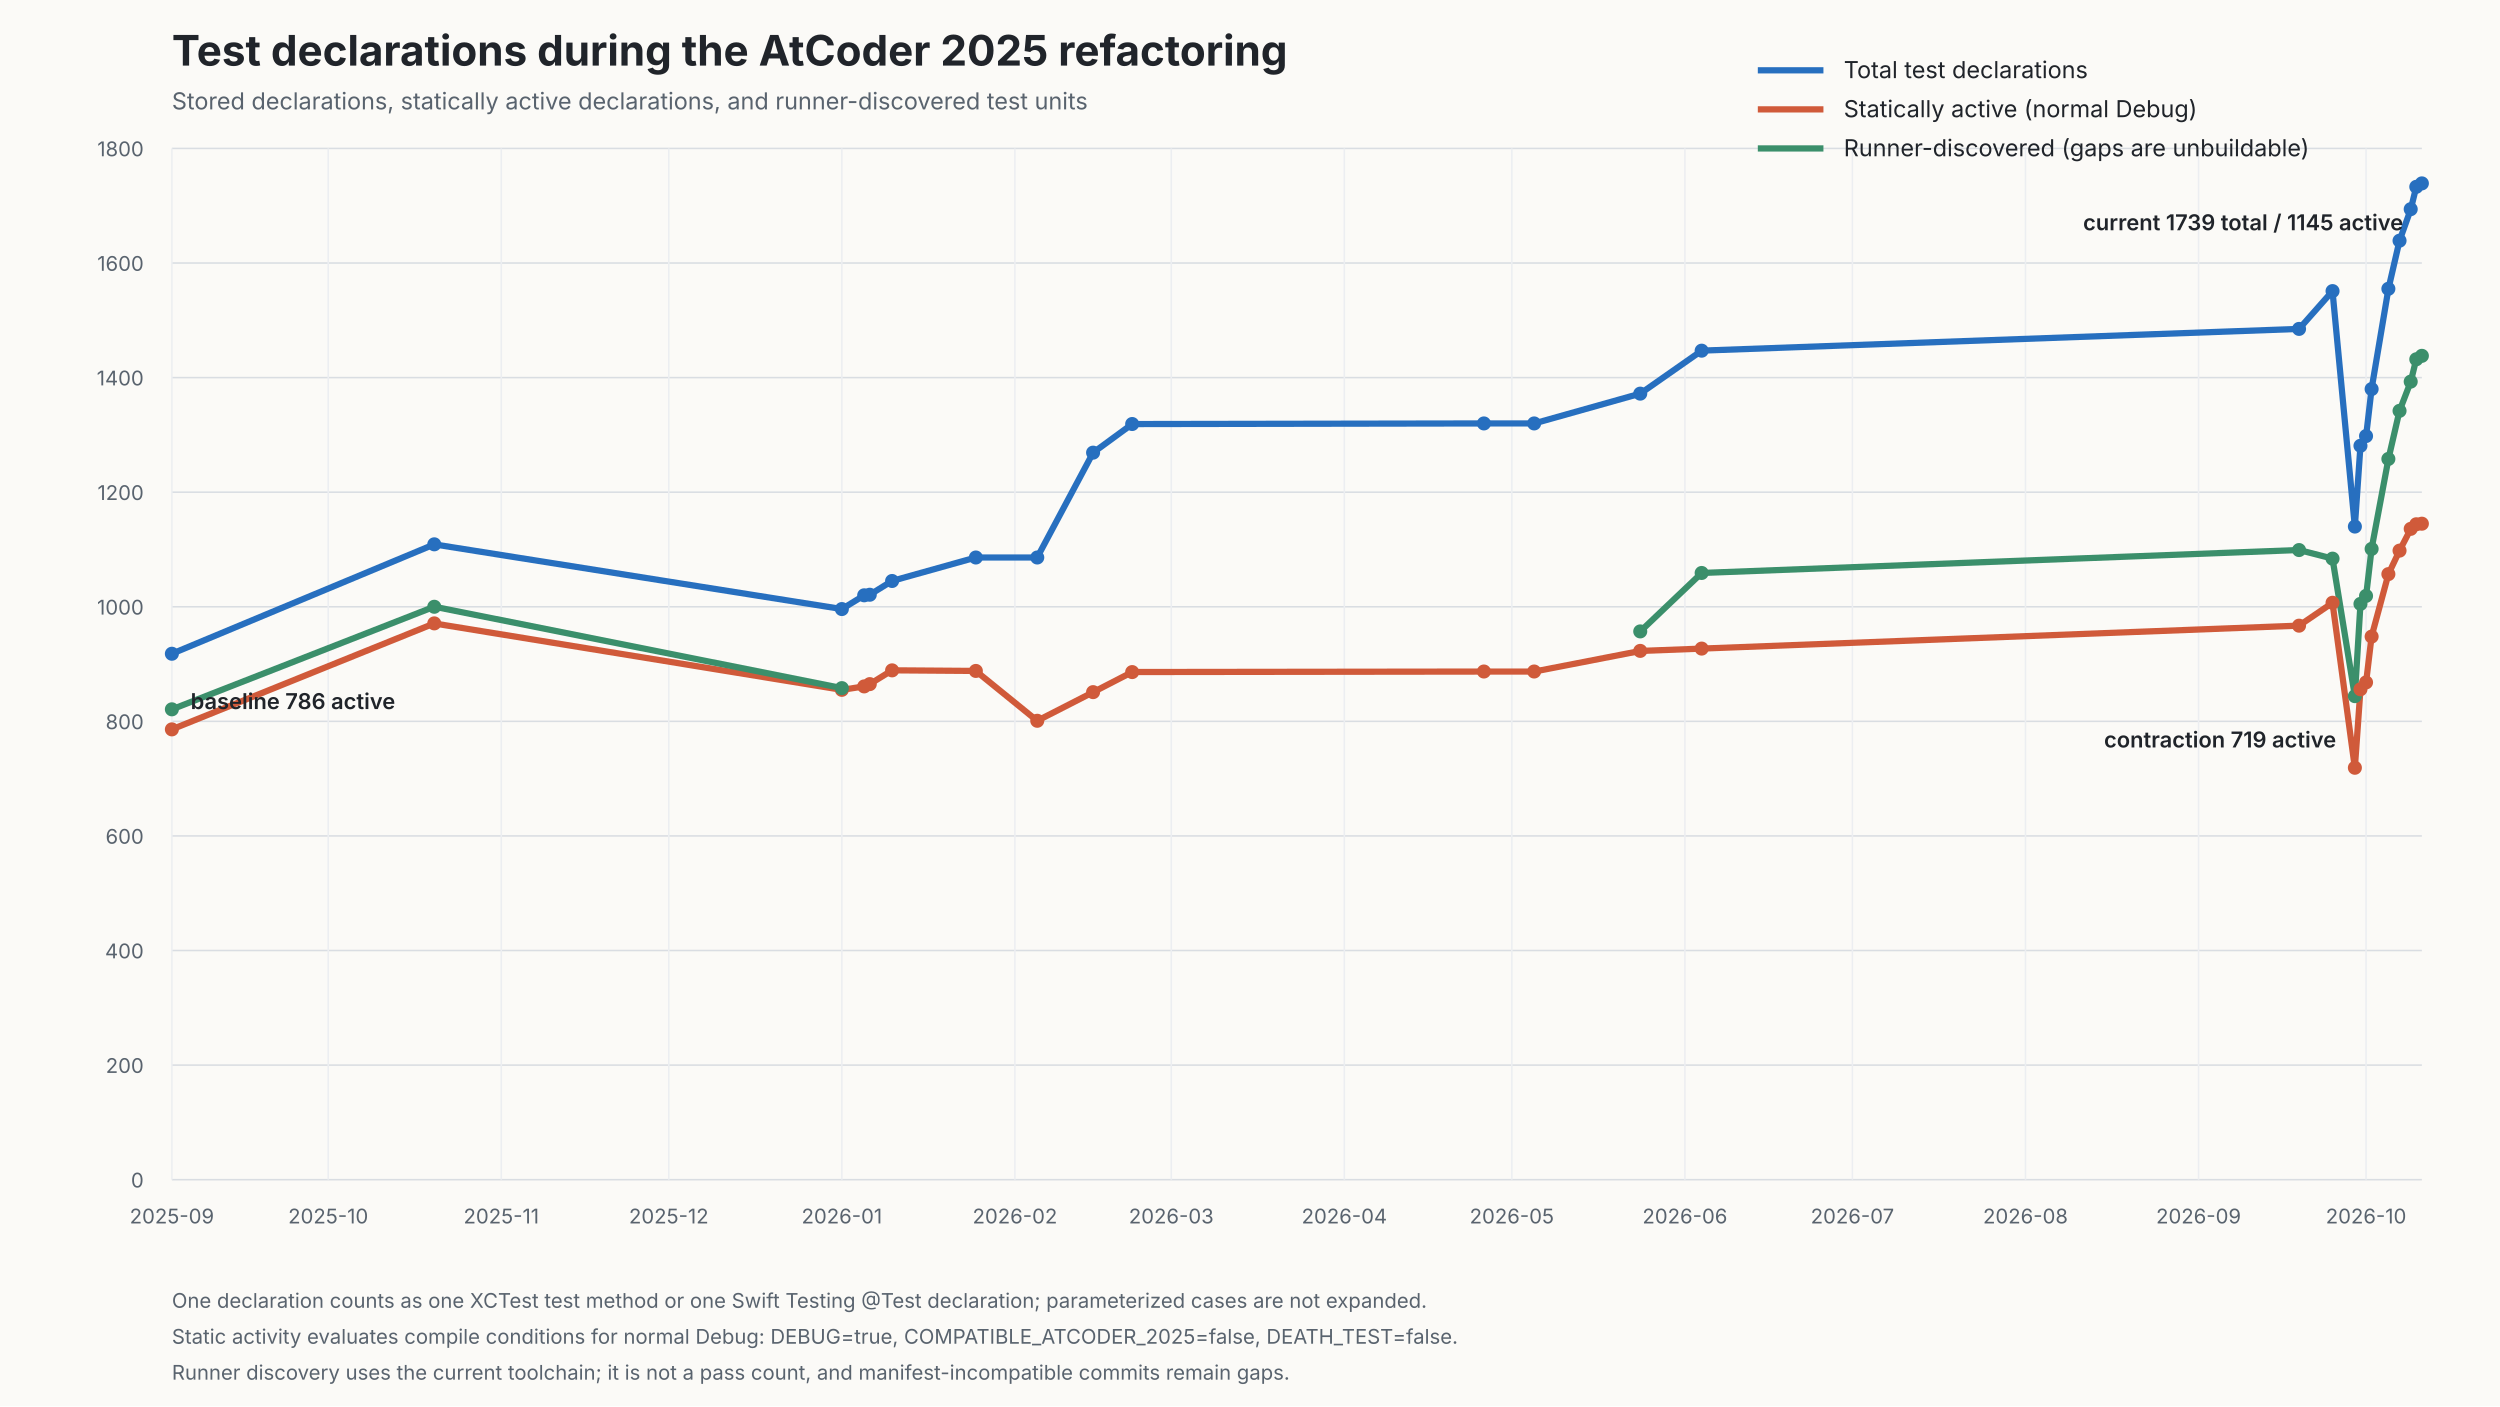
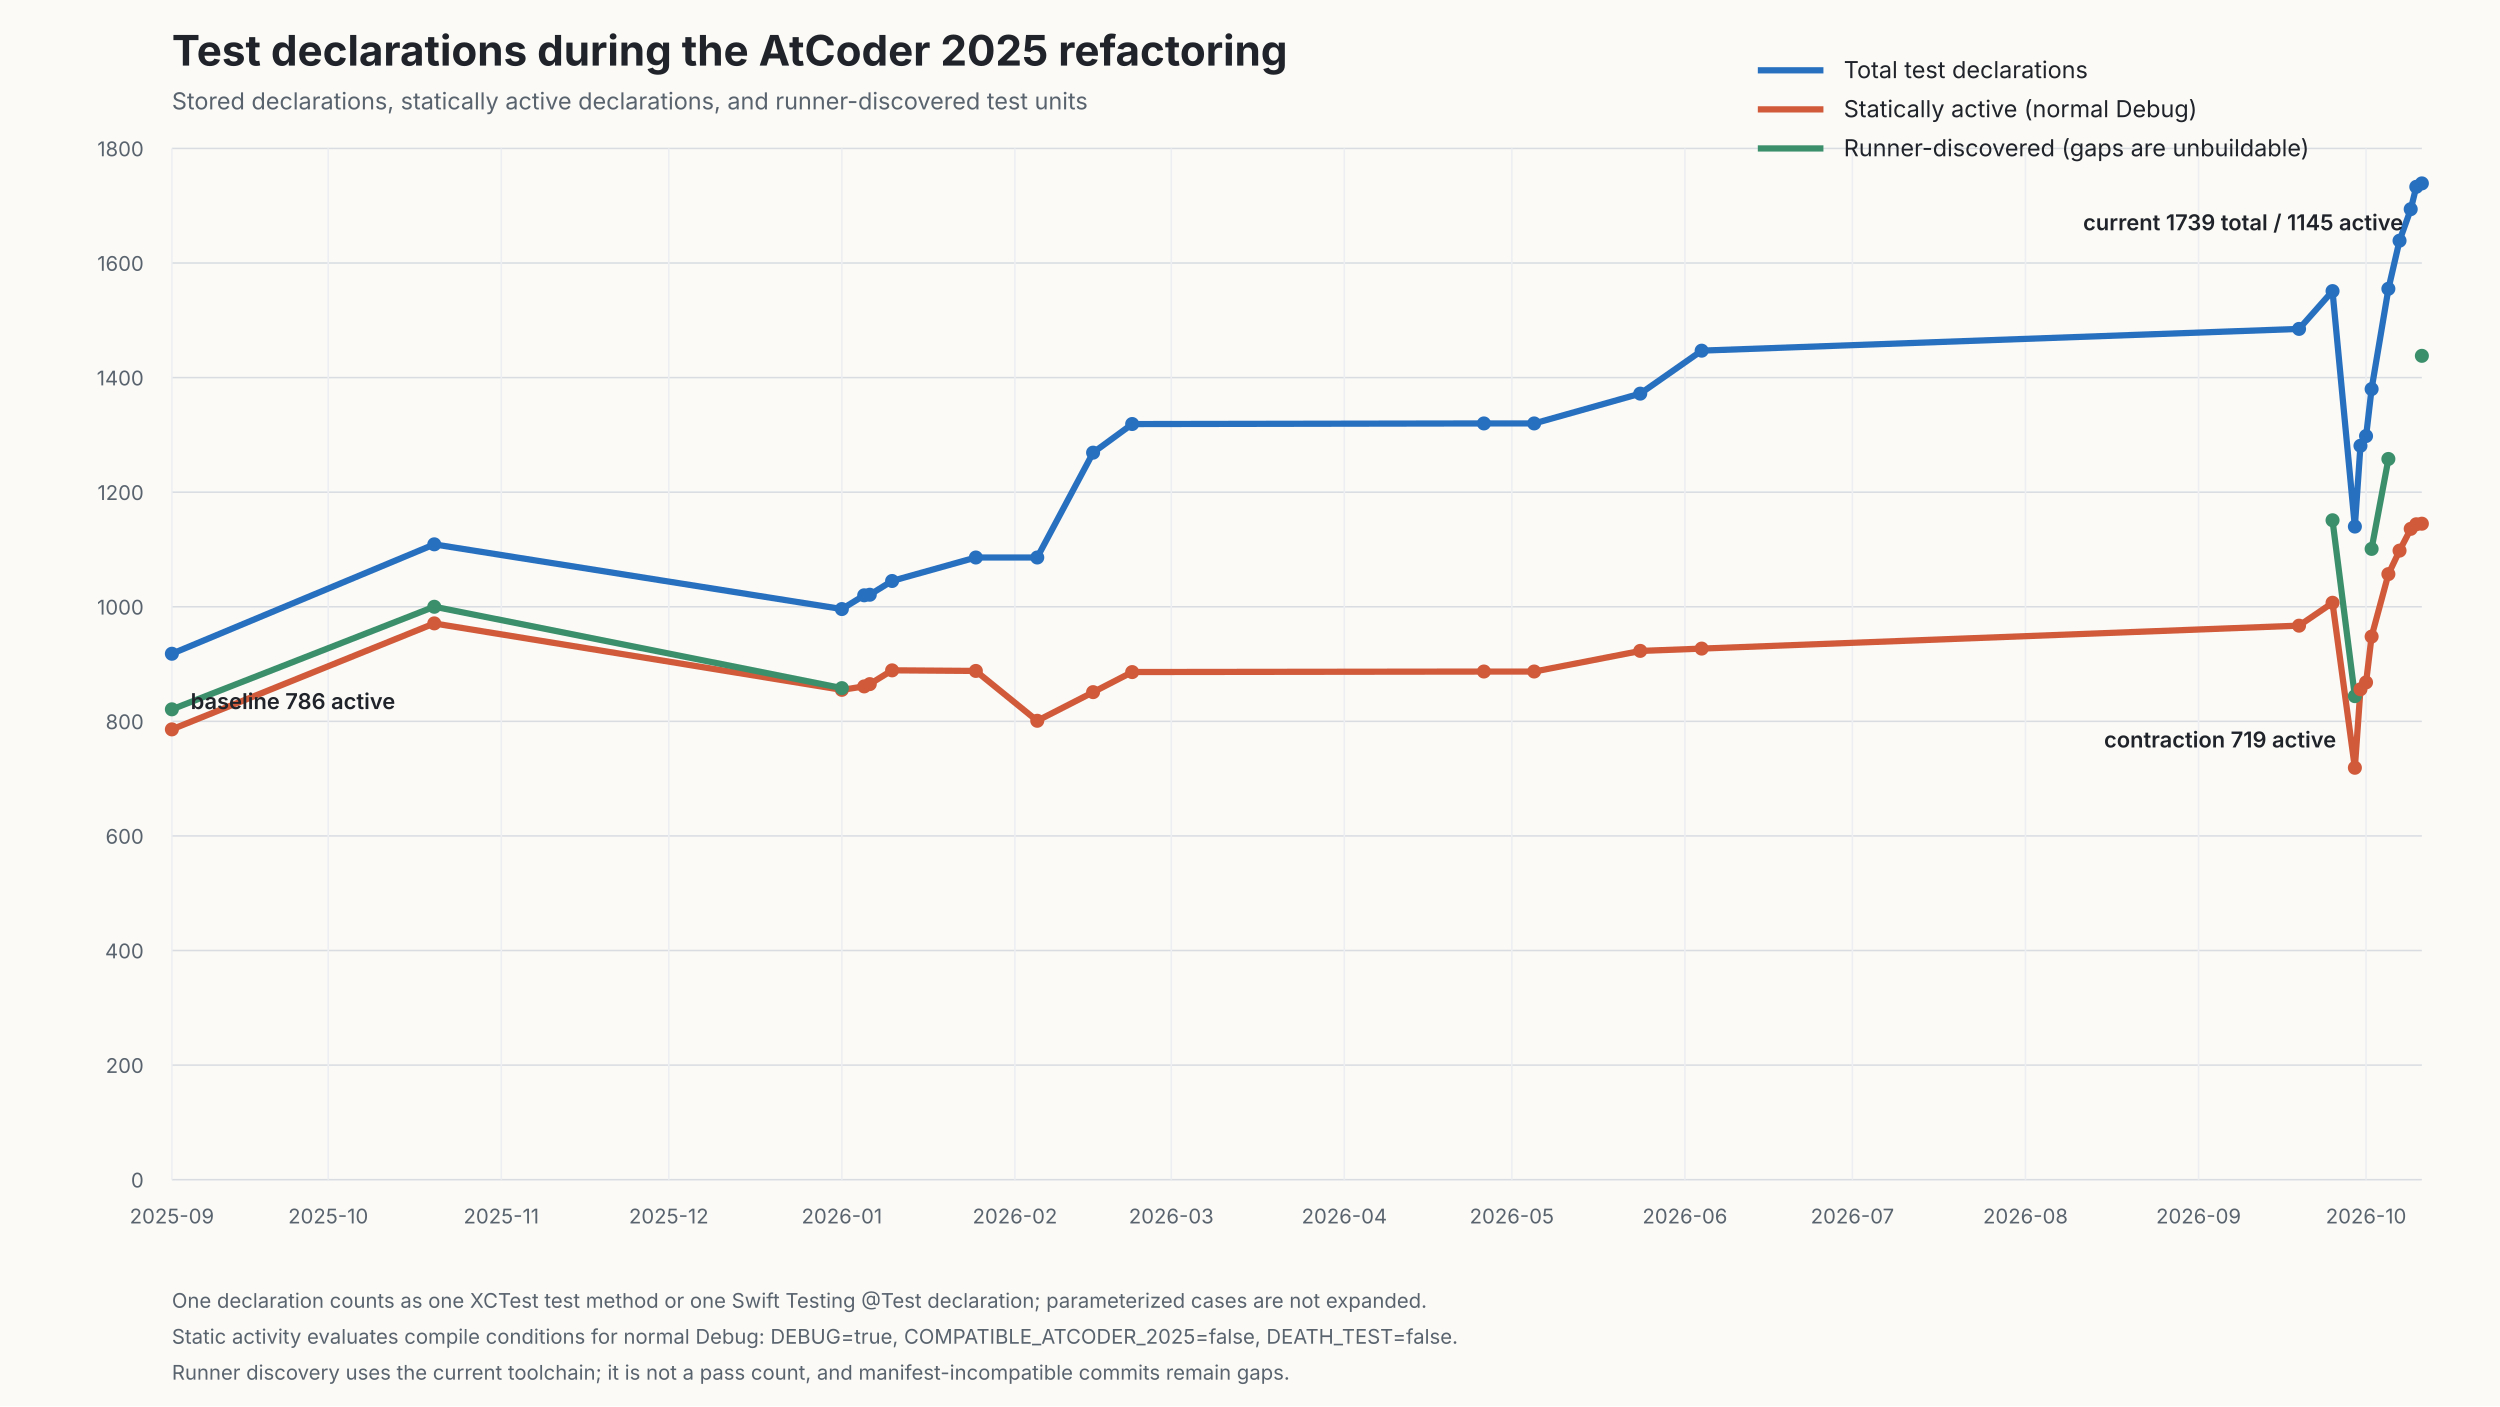
<svg xmlns="http://www.w3.org/2000/svg" width="1600" height="900" viewBox="0 0 1600 900">
  <rect width="100%" height="100%" fill="#fbfaf7" />
  <text x="110" y="42" font-family="-apple-system, sans-serif" font-size="27" font-weight="700" fill="#20242a">Test declarations during the AtCoder 2025 refactoring</text>
  <text x="110" y="70" font-family="-apple-system, sans-serif" font-size="15" fill="#59636e">Stored declarations, statically active declarations, and runner-discovered test units</text>
  <line x1="110" y1="755.0" x2="1550" y2="755.0" stroke="#d9dde2" stroke-width="1" />
  <text x="92" y="760.0" text-anchor="end" font-family="-apple-system, sans-serif" font-size="13" fill="#59636e">0</text>
  <line x1="110" y1="681.667" x2="1550" y2="681.667" stroke="#d9dde2" stroke-width="1" />
  <text x="92" y="686.667" text-anchor="end" font-family="-apple-system, sans-serif" font-size="13" fill="#59636e">200</text>
  <line x1="110" y1="608.333" x2="1550" y2="608.333" stroke="#d9dde2" stroke-width="1" />
  <text x="92" y="613.333" text-anchor="end" font-family="-apple-system, sans-serif" font-size="13" fill="#59636e">400</text>
  <line x1="110" y1="535.0" x2="1550" y2="535.0" stroke="#d9dde2" stroke-width="1" />
  <text x="92" y="540.0" text-anchor="end" font-family="-apple-system, sans-serif" font-size="13" fill="#59636e">600</text>
  <line x1="110" y1="461.667" x2="1550" y2="461.667" stroke="#d9dde2" stroke-width="1" />
  <text x="92" y="466.667" text-anchor="end" font-family="-apple-system, sans-serif" font-size="13" fill="#59636e">800</text>
  <line x1="110" y1="388.333" x2="1550" y2="388.333" stroke="#d9dde2" stroke-width="1" />
  <text x="92" y="393.333" text-anchor="end" font-family="-apple-system, sans-serif" font-size="13" fill="#59636e">1000</text>
  <line x1="110" y1="315.0" x2="1550" y2="315.0" stroke="#d9dde2" stroke-width="1" />
  <text x="92" y="320.0" text-anchor="end" font-family="-apple-system, sans-serif" font-size="13" fill="#59636e">1200</text>
  <line x1="110" y1="241.667" x2="1550" y2="241.667" stroke="#d9dde2" stroke-width="1" />
  <text x="92" y="246.667" text-anchor="end" font-family="-apple-system, sans-serif" font-size="13" fill="#59636e">1400</text>
  <line x1="110" y1="168.333" x2="1550" y2="168.333" stroke="#d9dde2" stroke-width="1" />
  <text x="92" y="173.333" text-anchor="end" font-family="-apple-system, sans-serif" font-size="13" fill="#59636e">1600</text>
  <line x1="110" y1="95.0" x2="1550" y2="95.0" stroke="#d9dde2" stroke-width="1" />
  <text x="92" y="100.0" text-anchor="end" font-family="-apple-system, sans-serif" font-size="13" fill="#59636e">1800</text>
  <line x1="110.0" y1="95" x2="110.0" y2="755" stroke="#eceef1" stroke-width="1" />
  <text x="110.0" y="783" text-anchor="middle" font-family="-apple-system, sans-serif" font-size="13" fill="#59636e">2025-09</text>
  <line x1="210.05" y1="95" x2="210.05" y2="755" stroke="#eceef1" stroke-width="1" />
  <text x="210.05" y="783" text-anchor="middle" font-family="-apple-system, sans-serif" font-size="13" fill="#59636e">2025-10</text>
  <line x1="320.819" y1="95" x2="320.819" y2="755" stroke="#eceef1" stroke-width="1" />
  <text x="320.819" y="783" text-anchor="middle" font-family="-apple-system, sans-serif" font-size="13" fill="#59636e">2025-11</text>
  <line x1="428.015" y1="95" x2="428.015" y2="755" stroke="#eceef1" stroke-width="1" />
  <text x="428.015" y="783" text-anchor="middle" font-family="-apple-system, sans-serif" font-size="13" fill="#59636e">2025-12</text>
  <line x1="538.784" y1="95" x2="538.784" y2="755" stroke="#eceef1" stroke-width="1" />
  <text x="538.784" y="783" text-anchor="middle" font-family="-apple-system, sans-serif" font-size="13" fill="#59636e">2026-01</text>
  <line x1="649.553" y1="95" x2="649.553" y2="755" stroke="#eceef1" stroke-width="1" />
  <text x="649.553" y="783" text-anchor="middle" font-family="-apple-system, sans-serif" font-size="13" fill="#59636e">2026-02</text>
  <line x1="749.603" y1="95" x2="749.603" y2="755" stroke="#eceef1" stroke-width="1" />
  <text x="749.603" y="783" text-anchor="middle" font-family="-apple-system, sans-serif" font-size="13" fill="#59636e">2026-03</text>
  <line x1="860.372" y1="95" x2="860.372" y2="755" stroke="#eceef1" stroke-width="1" />
  <text x="860.372" y="783" text-anchor="middle" font-family="-apple-system, sans-serif" font-size="13" fill="#59636e">2026-04</text>
  <line x1="967.568" y1="95" x2="967.568" y2="755" stroke="#eceef1" stroke-width="1" />
  <text x="967.568" y="783" text-anchor="middle" font-family="-apple-system, sans-serif" font-size="13" fill="#59636e">2026-05</text>
  <line x1="1078.337" y1="95" x2="1078.337" y2="755" stroke="#eceef1" stroke-width="1" />
  <text x="1078.337" y="783" text-anchor="middle" font-family="-apple-system, sans-serif" font-size="13" fill="#59636e">2026-06</text>
  <line x1="1185.533" y1="95" x2="1185.533" y2="755" stroke="#eceef1" stroke-width="1" />
  <text x="1185.533" y="783" text-anchor="middle" font-family="-apple-system, sans-serif" font-size="13" fill="#59636e">2026-07</text>
  <line x1="1296.303" y1="95" x2="1296.303" y2="755" stroke="#eceef1" stroke-width="1" />
  <text x="1296.303" y="783" text-anchor="middle" font-family="-apple-system, sans-serif" font-size="13" fill="#59636e">2026-08</text>
  <line x1="1407.072" y1="95" x2="1407.072" y2="755" stroke="#eceef1" stroke-width="1" />
  <text x="1407.072" y="783" text-anchor="middle" font-family="-apple-system, sans-serif" font-size="13" fill="#59636e">2026-09</text>
  <line x1="1514.268" y1="95" x2="1514.268" y2="755" stroke="#eceef1" stroke-width="1" />
  <text x="1514.268" y="783" text-anchor="middle" font-family="-apple-system, sans-serif" font-size="13" fill="#59636e">2026-10</text>
  <polyline points="110.0,418.4 277.9,348.4 538.8,389.8 553.1,381.0 556.7,380.6 570.9,371.8 624.5,356.8 663.8,356.8 699.6,289.7 724.6,271.4 949.7,271.0 981.9,271.0 1049.8,251.9 1089.1,224.4 1471.4,210.5 1492.8,186.3 1507.1,337.0 1510.7,285.3 1514.3,279.1 1517.8,249.0 1528.6,184.8 1535.7,154.0 1542.9,133.9 1546.4,119.6 1550.0,117.4" fill="none" stroke="#276fbf" stroke-width="4" stroke-linejoin="round" stroke-linecap="round" />
  <polyline points="110.0,466.8 277.9,399.0 538.8,441.5 553.1,439.3 556.7,437.8 570.9,429.0 624.5,429.4 663.8,461.3 699.6,443.0 724.6,430.1 949.7,429.8 981.9,429.8 1049.8,416.6 1089.1,415.1 1471.4,400.4 1492.8,385.8 1507.1,491.4 1510.7,441.1 1514.3,436.7 1517.8,407.4 1528.6,367.4 1535.7,352.4 1542.9,338.5 1546.4,335.5 1550.0,335.2" fill="none" stroke="#d05a3a" stroke-width="4" stroke-linejoin="round" stroke-linecap="round" />
  <polyline points="110.0,454.0 277.9,388.3 538.8,440.4" fill="none" stroke="#3b8f6b" stroke-width="4" stroke-linejoin="round" stroke-linecap="round" />
-   <polyline points="1049.8,404.1 1089.1,366.7 1471.4,352.0 1492.8,357.5 1507.1,445.5 1510.7,386.5 1514.3,381.4 1517.8,351.3 1528.6,293.7 1535.7,262.9 1542.9,244.2 1546.4,229.9 1550.0,227.7" fill="none" stroke="#3b8f6b" stroke-width="4" stroke-linejoin="round" stroke-linecap="round" />
+   <polyline points="1492.8,333.0 1507.1,445.5" fill="none" stroke="#3b8f6b" stroke-width="4" stroke-linejoin="round" stroke-linecap="round" />
+   <polyline points="1517.8,351.3 1528.6,293.7" fill="none" stroke="#3b8f6b" stroke-width="4" stroke-linejoin="round" stroke-linecap="round" />
  <circle cx="110.0" cy="418.4" r="4.5" fill="#276fbf" />
  <circle cx="110.0" cy="466.8" r="4.5" fill="#d05a3a" />
  <circle cx="110.0" cy="453.967" r="4.5" fill="#3b8f6b" />
  <circle cx="277.94" cy="348.367" r="4.5" fill="#276fbf" />
  <circle cx="277.94" cy="398.967" r="4.5" fill="#d05a3a" />
  <circle cx="277.94" cy="388.333" r="4.5" fill="#3b8f6b" />
  <circle cx="538.784" cy="389.8" r="4.5" fill="#276fbf" />
  <circle cx="538.784" cy="441.5" r="4.5" fill="#d05a3a" />
  <circle cx="538.784" cy="440.4" r="4.5" fill="#3b8f6b" />
  <circle cx="553.077" cy="381.0" r="4.5" fill="#276fbf" />
  <circle cx="553.077" cy="439.3" r="4.5" fill="#d05a3a" />
  <circle cx="556.65" cy="380.633" r="4.5" fill="#276fbf" />
  <circle cx="556.65" cy="437.833" r="4.5" fill="#d05a3a" />
  <circle cx="570.943" cy="371.833" r="4.5" fill="#276fbf" />
  <circle cx="570.943" cy="429.033" r="4.5" fill="#d05a3a" />
  <circle cx="624.541" cy="356.8" r="4.5" fill="#276fbf" />
  <circle cx="624.541" cy="429.4" r="4.5" fill="#d05a3a" />
  <circle cx="663.846" cy="356.8" r="4.5" fill="#276fbf" />
  <circle cx="663.846" cy="461.3" r="4.5" fill="#d05a3a" />
  <circle cx="699.578" cy="289.7" r="4.5" fill="#276fbf" />
  <circle cx="699.578" cy="442.967" r="4.5" fill="#d05a3a" />
  <circle cx="724.591" cy="271.367" r="4.5" fill="#276fbf" />
  <circle cx="724.591" cy="430.133" r="4.5" fill="#d05a3a" />
  <circle cx="949.702" cy="271" r="4.5" fill="#276fbf" />
  <circle cx="949.702" cy="429.767" r="4.5" fill="#d05a3a" />
  <circle cx="981.861" cy="271" r="4.5" fill="#276fbf" />
  <circle cx="981.861" cy="429.767" r="4.5" fill="#d05a3a" />
  <circle cx="1049.752" cy="251.933" r="4.5" fill="#276fbf" />
  <circle cx="1049.752" cy="416.567" r="4.5" fill="#d05a3a" />
-   <circle cx="1049.752" cy="404.1" r="4.5" fill="#3b8f6b" />
  <circle cx="1089.057" cy="224.433" r="4.5" fill="#276fbf" />
  <circle cx="1089.057" cy="415.1" r="4.5" fill="#d05a3a" />
-   <circle cx="1089.057" cy="366.7" r="4.5" fill="#3b8f6b" />
  <circle cx="1471.39" cy="210.5" r="4.5" fill="#276fbf" />
  <circle cx="1471.39" cy="400.433" r="4.5" fill="#d05a3a" />
-   <circle cx="1471.39" cy="352.033" r="4.5" fill="#3b8f6b" />
  <circle cx="1492.829" cy="186.3" r="4.5" fill="#276fbf" />
  <circle cx="1492.829" cy="385.767" r="4.5" fill="#d05a3a" />
-   <circle cx="1492.829" cy="357.533" r="4.5" fill="#3b8f6b" />
+   <circle cx="1492.829" cy="332.967" r="4.5" fill="#3b8f6b" />
  <circle cx="1507.122" cy="337.0" r="4.5" fill="#276fbf" />
  <circle cx="1507.122" cy="491.367" r="4.5" fill="#d05a3a" />
  <circle cx="1507.122" cy="445.533" r="4.5" fill="#3b8f6b" />
  <circle cx="1510.695" cy="285.3" r="4.5" fill="#276fbf" />
  <circle cx="1510.695" cy="441.133" r="4.5" fill="#d05a3a" />
-   <circle cx="1510.695" cy="386.5" r="4.5" fill="#3b8f6b" />
  <circle cx="1514.268" cy="279.067" r="4.5" fill="#276fbf" />
  <circle cx="1514.268" cy="436.733" r="4.5" fill="#d05a3a" />
-   <circle cx="1514.268" cy="381.367" r="4.5" fill="#3b8f6b" />
  <circle cx="1517.841" cy="249" r="4.5" fill="#276fbf" />
  <circle cx="1517.841" cy="407.4" r="4.5" fill="#d05a3a" />
  <circle cx="1517.841" cy="351.3" r="4.5" fill="#3b8f6b" />
  <circle cx="1528.561" cy="184.833" r="4.5" fill="#276fbf" />
  <circle cx="1528.561" cy="367.433" r="4.5" fill="#d05a3a" />
  <circle cx="1528.561" cy="293.733" r="4.5" fill="#3b8f6b" />
  <circle cx="1535.707" cy="154.033" r="4.5" fill="#276fbf" />
  <circle cx="1535.707" cy="352.4" r="4.5" fill="#d05a3a" />
-   <circle cx="1535.707" cy="262.933" r="4.5" fill="#3b8f6b" />
  <circle cx="1542.854" cy="133.867" r="4.5" fill="#276fbf" />
  <circle cx="1542.854" cy="338.467" r="4.5" fill="#d05a3a" />
-   <circle cx="1542.854" cy="244.233" r="4.5" fill="#3b8f6b" />
  <circle cx="1546.427" cy="119.567" r="4.5" fill="#276fbf" />
  <circle cx="1546.427" cy="335.533" r="4.5" fill="#d05a3a" />
-   <circle cx="1546.427" cy="229.933" r="4.5" fill="#3b8f6b" />
  <circle cx="1550.0" cy="117.367" r="4.5" fill="#276fbf" />
  <circle cx="1550.0" cy="335.167" r="4.5" fill="#d05a3a" />
  <circle cx="1550.0" cy="227.733" r="4.5" fill="#3b8f6b" />
  <line x1="1125" y1="45" x2="1167" y2="45" stroke="#276fbf" stroke-width="4" />
  <text x="1180" y="50" font-family="-apple-system, sans-serif" font-size="15" fill="#20242a">Total test declarations</text>
  <line x1="1125" y1="70" x2="1167" y2="70" stroke="#d05a3a" stroke-width="4" />
  <text x="1180" y="75" font-family="-apple-system, sans-serif" font-size="15" fill="#20242a">Statically active (normal Debug)</text>
  <line x1="1125" y1="95" x2="1167" y2="95" stroke="#3b8f6b" stroke-width="4" />
  <text x="1180" y="100" font-family="-apple-system, sans-serif" font-size="15" fill="#20242a">Runner-discovered (gaps are unbuildable)</text>
  <text x="122.0" y="453.8" text-anchor="start" font-family="-apple-system, sans-serif" font-size="14" font-weight="600" fill="#20242a">baseline 786 active</text>
  <text x="1495.122" y="478.367" text-anchor="end" font-family="-apple-system, sans-serif" font-size="14" font-weight="600" fill="#20242a">contraction 719 active</text>
  <text x="1538.0" y="147.367" text-anchor="end" font-family="-apple-system, sans-serif" font-size="14" font-weight="600" fill="#20242a">current 1739 total / 1145 active</text>
  <text x="110" y="837" font-family="-apple-system, sans-serif" font-size="13" fill="#59636e">One declaration counts as one XCTest test method or one Swift Testing @Test declaration; parameterized cases are not expanded.</text>
  <text x="110" y="860" font-family="-apple-system, sans-serif" font-size="13" fill="#59636e">Static activity evaluates compile conditions for normal Debug: DEBUG=true, COMPATIBLE_ATCODER_2025=false, DEATH_TEST=false.</text>
  <text x="110" y="883" font-family="-apple-system, sans-serif" font-size="13" fill="#59636e">Runner discovery uses the current toolchain; it is not a pass count, and manifest-incompatible commits remain gaps.</text>
</svg>
